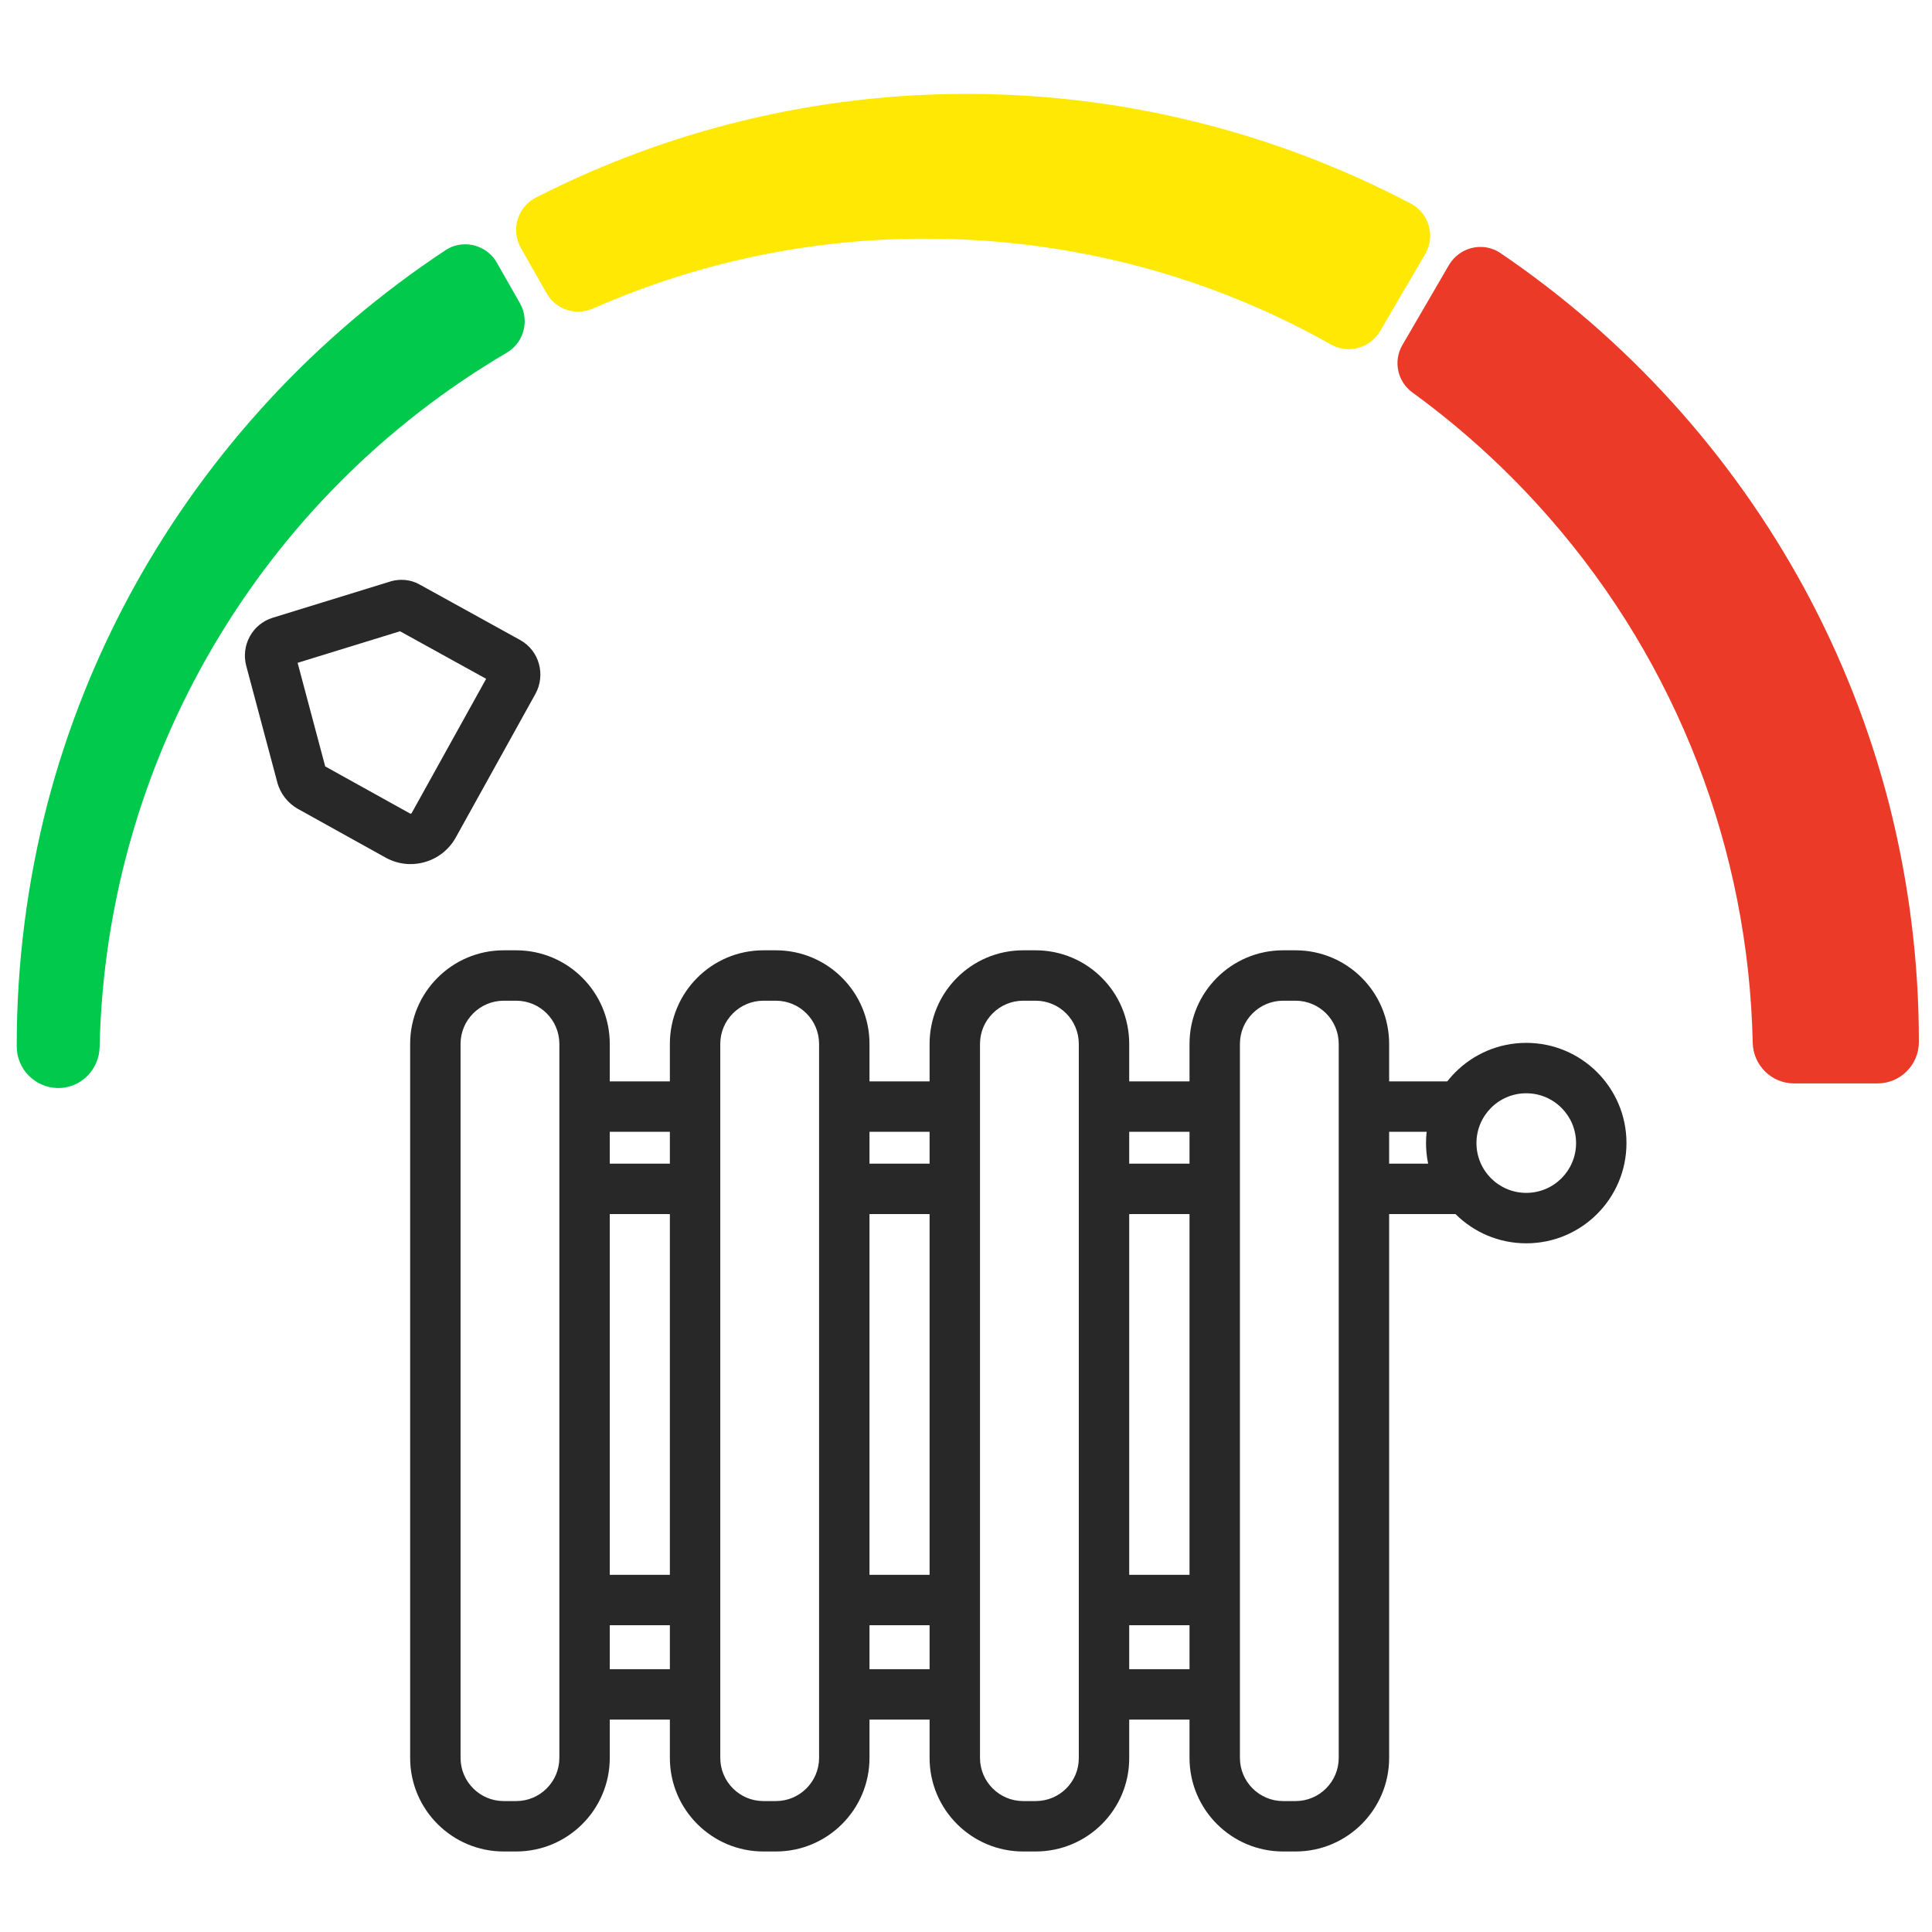
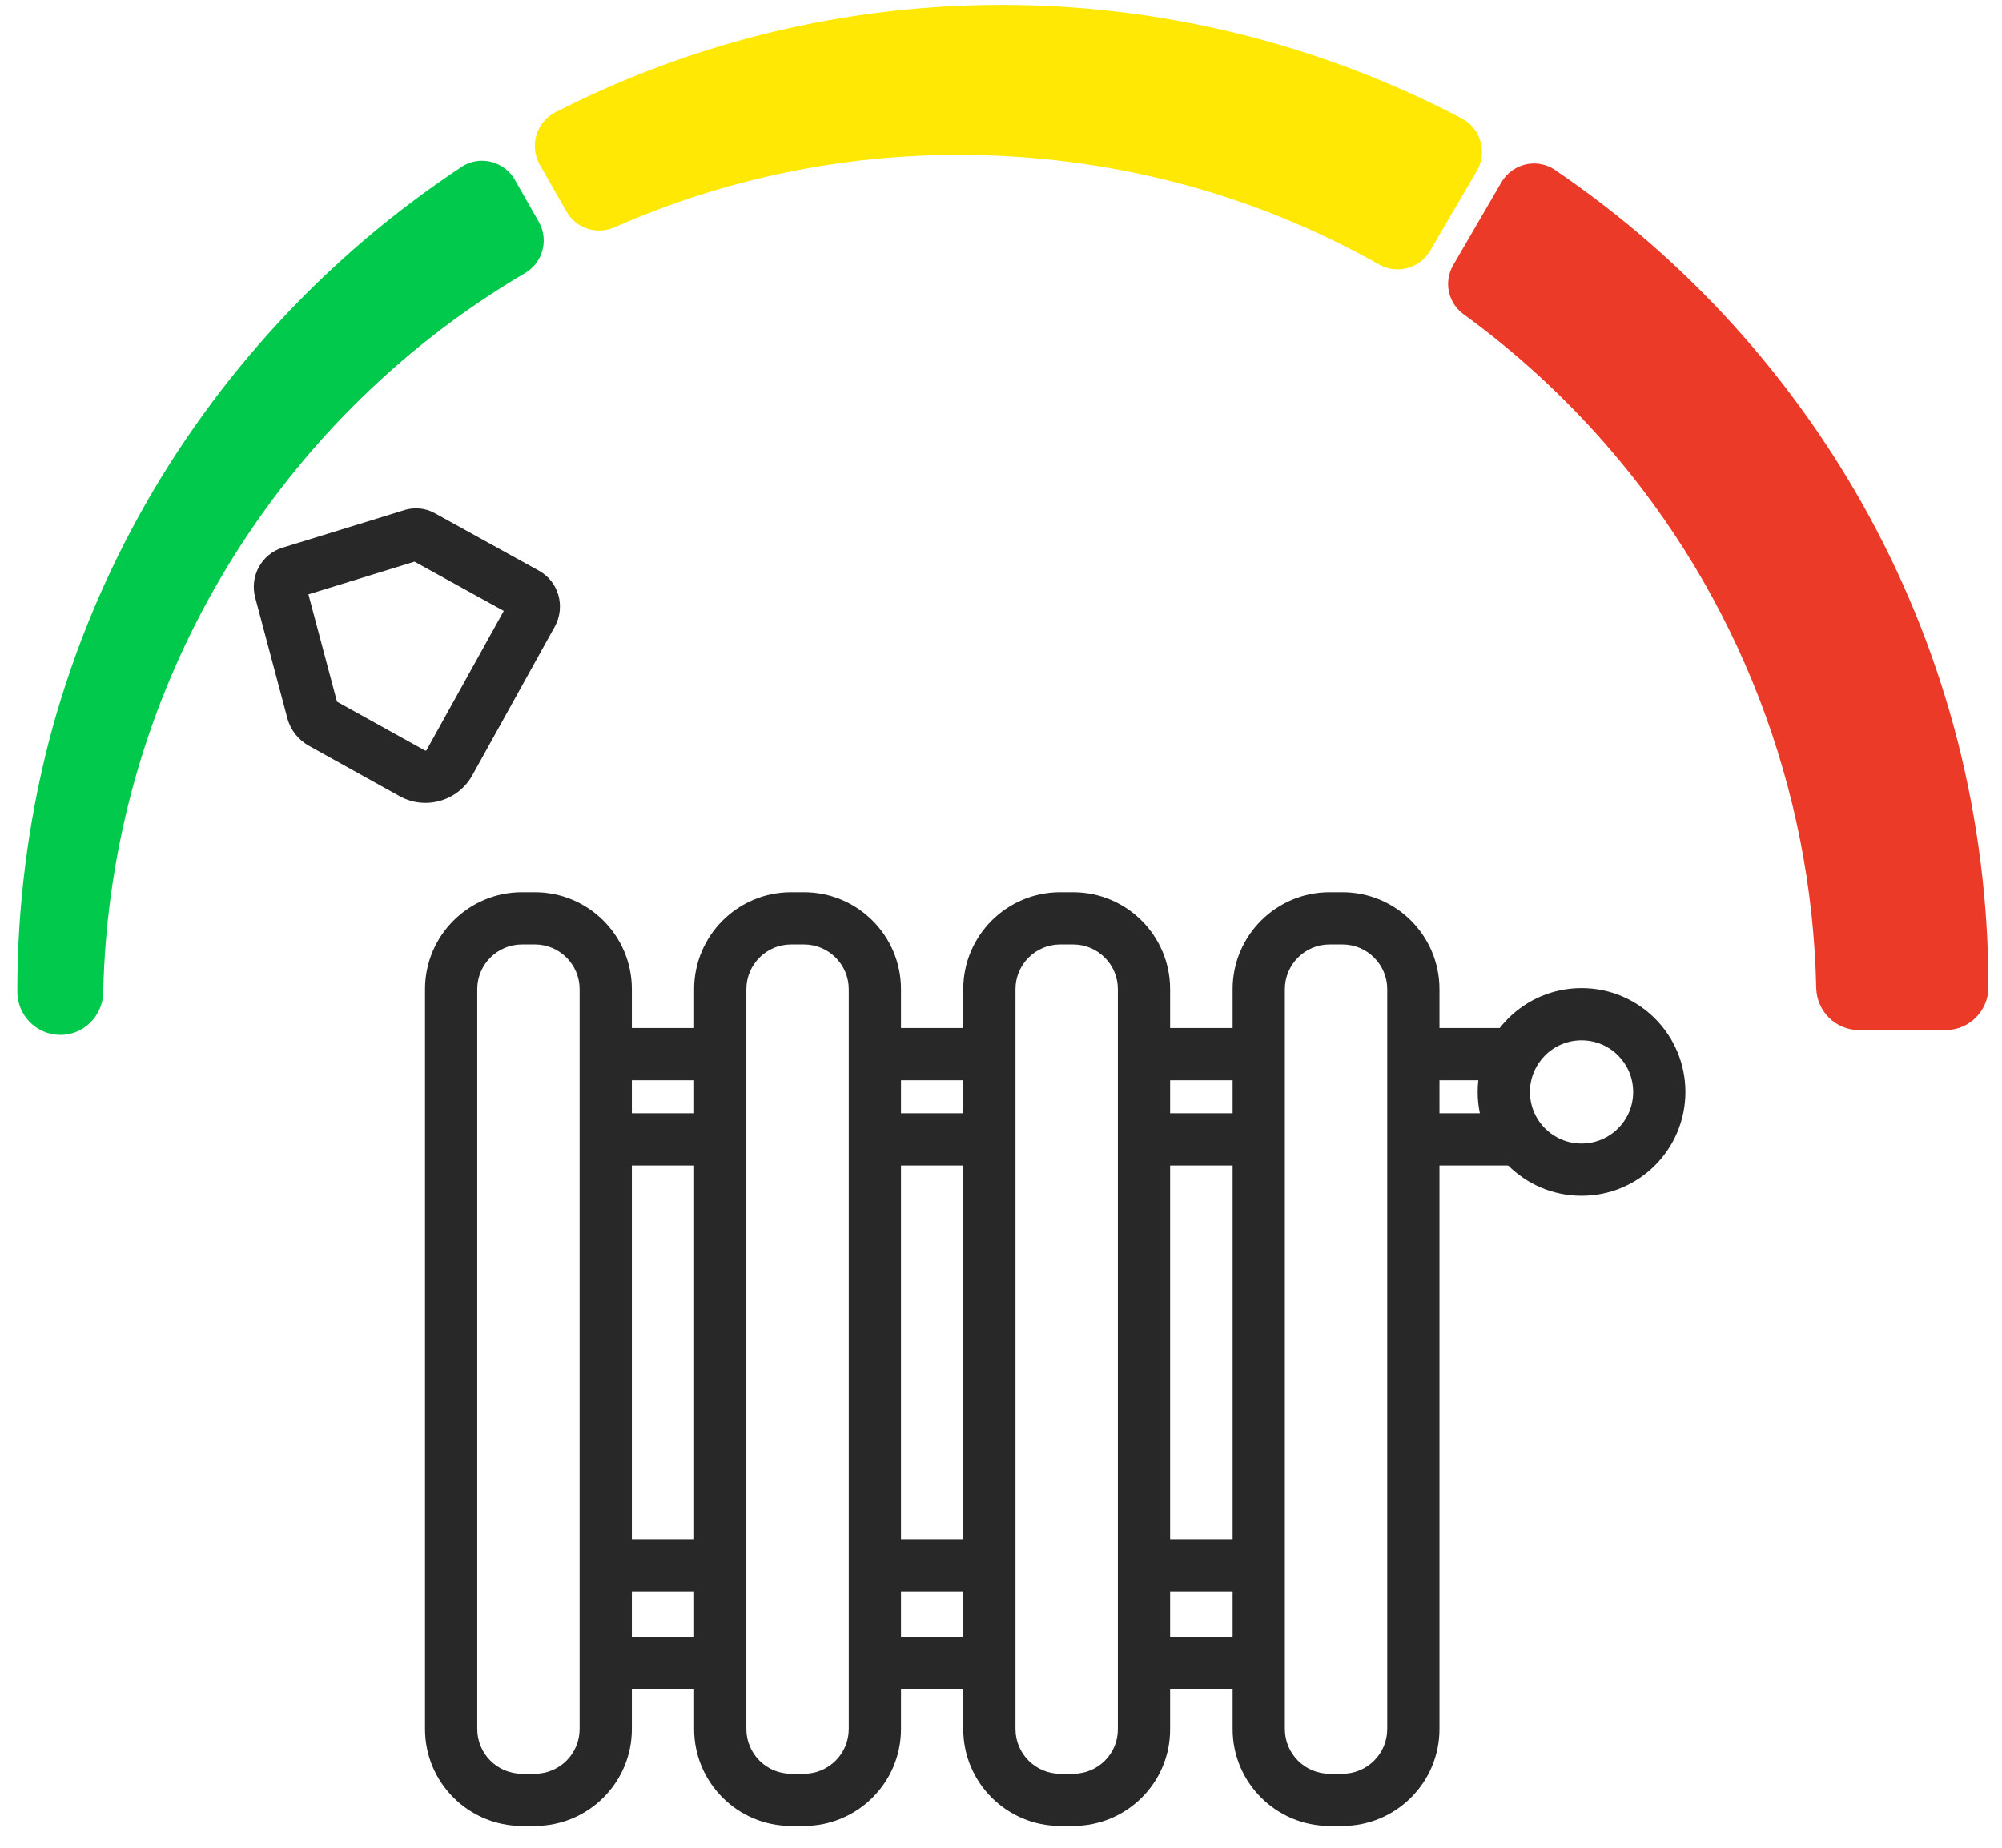
- <svg xmlns="http://www.w3.org/2000/svg" width="65" height="65" viewBox="0 0 65 65" fill="none">
-   <path d="M60.359 35.941C59.877 35.941 59.49 35.561 59.477 35.079C59.395 30.649 58.263 26.3 56.166 22.393C54.138 18.607 51.288 15.33 47.822 12.8C47.523 12.582 47.442 12.182 47.625 11.863L49.192 9.17C49.321 8.953 49.558 8.817 49.809 8.817C49.952 8.817 50.094 8.858 50.21 8.939C58.866 14.794 64.056 24.57 64.049 35.025V35.059C64.049 35.547 63.656 35.941 63.167 35.941H60.359Z" fill="#EB3A28" />
-   <path d="M49.809 9.326C49.85 9.326 49.891 9.34 49.925 9.36C58.147 14.937 63.547 24.346 63.547 35.025V35.059C63.547 35.262 63.385 35.432 63.174 35.432H60.366C60.162 35.432 59.992 35.269 59.992 35.066C59.789 25.744 55.162 17.515 48.134 12.386C48.052 12.325 48.025 12.209 48.079 12.121L49.647 9.428C49.674 9.367 49.742 9.326 49.809 9.326ZM49.809 8.308C49.375 8.308 48.975 8.539 48.751 8.912L47.184 11.606C46.865 12.148 47.014 12.84 47.523 13.207C49.219 14.441 50.773 15.866 52.15 17.447C56.424 22.345 58.832 28.587 58.968 35.086C58.988 35.839 59.599 36.45 60.359 36.45H63.167C63.934 36.45 64.558 35.825 64.558 35.059V35.025C64.558 32.331 64.219 29.652 63.554 27.04C62.903 24.516 61.946 22.081 60.705 19.794C58.249 15.276 54.742 11.409 50.488 8.519C50.291 8.383 50.054 8.308 49.809 8.308Z" fill="#EB3A28" />
-   <path d="M1.96 36.076C1.472 36.076 1.078 35.683 1.071 35.194V35.16C1.071 24.536 6.377 14.699 15.257 8.844C15.373 8.77 15.508 8.729 15.651 8.729C15.909 8.729 16.146 8.865 16.268 9.089L17.048 10.459C17.238 10.798 17.123 11.226 16.79 11.422C8.33 16.395 3.046 25.398 2.835 35.215C2.828 35.69 2.435 36.076 1.96 36.076Z" fill="#00C94C" />
-   <path d="M15.651 9.238C15.725 9.238 15.793 9.279 15.827 9.34L16.607 10.71C16.662 10.805 16.628 10.927 16.533 10.988C8.208 15.893 2.557 24.882 2.333 35.201C2.326 35.405 2.157 35.568 1.953 35.568C1.743 35.568 1.573 35.405 1.573 35.194V35.16C1.573 24.34 7.123 14.808 15.535 9.272C15.569 9.251 15.61 9.238 15.651 9.238ZM15.651 8.22C15.413 8.22 15.176 8.288 14.979 8.424C10.63 11.3 7.035 15.181 4.511 19.747C3.236 22.06 2.252 24.523 1.587 27.074C0.909 29.713 0.563 32.433 0.563 35.16V35.194C0.556 35.961 1.173 36.592 1.94 36.606C2.706 36.619 3.337 35.995 3.351 35.228C3.561 25.588 8.744 16.748 17.055 11.863C17.625 11.524 17.822 10.791 17.496 10.208L16.716 8.838C16.499 8.458 16.092 8.22 15.651 8.22Z" fill="#00C94C" />
-   <path d="M45.386 11.232C45.264 11.232 45.142 11.198 45.033 11.137C37.259 6.775 27.896 6.321 19.735 9.903C19.647 9.943 19.545 9.964 19.45 9.964C19.192 9.964 18.962 9.828 18.833 9.604L17.964 8.078C17.869 7.908 17.842 7.705 17.903 7.521C17.957 7.331 18.086 7.175 18.263 7.087C22.686 4.821 27.591 3.648 32.564 3.661C37.679 3.661 42.713 4.909 47.238 7.284C47.584 7.467 47.72 7.901 47.537 8.254C47.53 8.261 47.53 8.268 47.523 8.274L46.004 10.873C45.875 11.097 45.644 11.232 45.386 11.232Z" fill="#FFE804" />
-   <path d="M32.564 4.177C37.598 4.17 42.55 5.391 47.001 7.739C47.102 7.793 47.136 7.922 47.082 8.023L45.562 10.622C45.529 10.683 45.461 10.724 45.386 10.724C45.352 10.724 45.318 10.717 45.284 10.697C37.374 6.26 27.842 5.798 19.538 9.441C19.511 9.455 19.484 9.462 19.457 9.462C19.382 9.462 19.314 9.421 19.28 9.36L18.405 7.834C18.351 7.739 18.378 7.61 18.473 7.555C18.48 7.555 18.48 7.549 18.486 7.549C22.849 5.33 27.672 4.17 32.564 4.177ZM32.564 3.159C27.51 3.152 22.53 4.346 18.032 6.646C17.733 6.796 17.51 7.067 17.415 7.386C17.32 7.705 17.36 8.051 17.523 8.342L18.392 9.869C18.609 10.249 19.009 10.486 19.45 10.486C19.619 10.486 19.789 10.452 19.945 10.384C23.473 8.824 27.293 8.023 31.153 8.03C33.568 8.03 35.976 8.342 38.317 8.96C40.576 9.557 42.747 10.445 44.782 11.592C45.359 11.918 46.092 11.714 46.431 11.144L47.951 8.546C48.29 7.962 48.093 7.216 47.516 6.877C47.503 6.87 47.489 6.857 47.469 6.85C42.869 4.435 37.761 3.166 32.564 3.159Z" fill="#FFE804" />
-   <path fill-rule="evenodd" clip-rule="evenodd" d="M14.117 19.665L17.49 21.527C18.155 21.89 18.359 22.711 18.017 23.34L18.015 23.343L15.334 28.177L15.334 28.177C14.87 29.013 13.811 29.319 12.973 28.853C12.973 28.853 12.973 28.853 12.973 28.853L10.024 27.215L10.02 27.213C9.694 27.027 9.431 26.711 9.329 26.32L8.285 22.404C8.285 22.403 8.285 22.402 8.285 22.402C8.102 21.721 8.483 20.992 9.183 20.781L13.157 19.556L13.173 19.551C13.446 19.479 13.796 19.483 14.117 19.665ZM13.458 21.238L10.013 22.3L10.941 25.785L13.796 27.37L13.796 27.37C13.801 27.373 13.805 27.374 13.809 27.375C13.814 27.375 13.819 27.375 13.826 27.373C13.839 27.369 13.846 27.362 13.851 27.354C13.851 27.354 13.851 27.354 13.851 27.354L16.356 22.838L13.458 21.238Z" fill="#282828" />
-   <path fill-rule="evenodd" clip-rule="evenodd" d="M16.947 33.668C16.146 33.668 15.495 34.319 15.495 35.12V59.143C15.495 59.943 16.146 60.595 16.947 60.595H17.367C18.168 60.595 18.819 59.943 18.819 59.143V35.12C18.819 34.319 18.168 33.668 17.367 33.668H16.947ZM13.799 35.12C13.799 33.383 15.21 31.972 16.947 31.972H17.367C19.104 31.972 20.515 33.383 20.515 35.12V59.143C20.515 60.88 19.104 62.291 17.367 62.291H16.947C15.21 62.291 13.799 60.88 13.799 59.143V35.12Z" fill="#282828" />
-   <path fill-rule="evenodd" clip-rule="evenodd" d="M25.684 33.668C24.884 33.668 24.233 34.319 24.233 35.12V59.143C24.233 59.943 24.884 60.595 25.684 60.595H26.105C26.905 60.595 27.557 59.943 27.557 59.143V35.12C27.557 34.319 26.905 33.668 26.105 33.668H25.684ZM22.537 35.12C22.537 33.383 23.948 31.972 25.684 31.972H26.105C27.842 31.972 29.253 33.383 29.253 35.12V59.143C29.253 60.88 27.842 62.291 26.105 62.291H25.684C23.948 62.291 22.537 60.88 22.537 59.143V35.12Z" fill="#282828" />
-   <path fill-rule="evenodd" clip-rule="evenodd" d="M34.423 33.668C33.622 33.668 32.971 34.319 32.971 35.12V59.143C32.971 59.943 33.622 60.595 34.423 60.595H34.843C35.653 60.595 36.299 59.942 36.295 59.147L36.295 59.143V35.12C36.295 34.319 35.644 33.668 34.843 33.668H34.423ZM31.275 35.12C31.275 33.383 32.686 31.972 34.423 31.972H34.843C36.58 31.972 37.991 33.383 37.991 35.12V59.141C37.999 60.883 36.584 62.291 34.843 62.291H34.423C32.686 62.291 31.275 60.88 31.275 59.143V35.12Z" fill="#282828" />
-   <path fill-rule="evenodd" clip-rule="evenodd" d="M43.168 33.668C42.367 33.668 41.716 34.319 41.716 35.12V59.143C41.716 59.943 42.367 60.595 43.168 60.595H43.588C44.389 60.595 45.04 59.943 45.04 59.143V35.12C45.04 34.319 44.389 33.668 43.588 33.668H43.168ZM40.02 35.12C40.02 33.383 41.431 31.972 43.168 31.972H43.588C45.325 31.972 46.736 33.383 46.736 35.12V59.143C46.736 60.88 45.325 62.291 43.588 62.291H43.168C41.431 62.291 40.02 60.88 40.02 59.143V35.12Z" fill="#282828" />
-   <path fill-rule="evenodd" clip-rule="evenodd" d="M51.349 36.782C50.424 36.782 49.674 37.532 49.674 38.458C49.674 39.383 50.424 40.133 51.349 40.133C52.275 40.133 53.025 39.383 53.025 38.458C53.025 37.532 52.275 36.782 51.349 36.782ZM47.977 38.458C47.977 36.596 49.487 35.086 51.349 35.086C53.212 35.086 54.721 36.596 54.721 38.458C54.721 40.32 53.212 41.83 51.349 41.83C49.487 41.83 47.977 40.32 47.977 38.458Z" fill="#282828" />
-   <path fill-rule="evenodd" clip-rule="evenodd" d="M23.385 38.078H20.257V36.382H23.385V38.078Z" fill="#282828" />
-   <path fill-rule="evenodd" clip-rule="evenodd" d="M32.123 38.078H28.405V36.382H32.123V38.078Z" fill="#282828" />
-   <path fill-rule="evenodd" clip-rule="evenodd" d="M40.861 38.078H37.72V36.382H40.861V38.078Z" fill="#282828" />
-   <path fill-rule="evenodd" clip-rule="evenodd" d="M23.385 40.846H19.667V39.15H23.385V40.846Z" fill="#282828" />
-   <path fill-rule="evenodd" clip-rule="evenodd" d="M32.733 40.846H28.405V39.15H32.733V40.846Z" fill="#282828" />
-   <path fill-rule="evenodd" clip-rule="evenodd" d="M40.861 40.846H37.72V39.15H40.861V40.846Z" fill="#282828" />
-   <path fill-rule="evenodd" clip-rule="evenodd" d="M49.531 38.078H46.085V36.382H49.531V38.078Z" fill="#282828" />
-   <path fill-rule="evenodd" clip-rule="evenodd" d="M49.531 40.846H46.085V39.15H49.531V40.846Z" fill="#282828" />
-   <path fill-rule="evenodd" clip-rule="evenodd" d="M23.181 54.679H20.054V52.983H23.181V54.679Z" fill="#282828" />
-   <path fill-rule="evenodd" clip-rule="evenodd" d="M31.919 54.679H28.208V52.983H31.919V54.679Z" fill="#282828" />
-   <path fill-rule="evenodd" clip-rule="evenodd" d="M40.664 54.679H37.523V52.983H40.664V54.679Z" fill="#282828" />
-   <path fill-rule="evenodd" clip-rule="evenodd" d="M23.52 57.854H19.809V56.158H23.52V57.854Z" fill="#282828" />
-   <path fill-rule="evenodd" clip-rule="evenodd" d="M32.869 57.854H28.548V56.158H32.869V57.854Z" fill="#282828" />
-   <path fill-rule="evenodd" clip-rule="evenodd" d="M41.004 57.854H37.862V56.158H41.004V57.854Z" fill="#282828" />
+ <svg xmlns="http://www.w3.org/2000/svg" width="65" height="60" viewBox="0 0 65 60" fill="none">
+   <path d="M60.359 32.941C59.877 32.941 59.49 32.561 59.477 32.079C59.395 27.649 58.263 23.3 56.166 19.393C54.138 15.607 51.288 12.33 47.822 9.8C47.523 9.583 47.442 9.182 47.625 8.863L49.192 6.17C49.321 5.953 49.558 5.817 49.809 5.817C49.952 5.817 50.094 5.858 50.21 5.939C58.866 11.794 64.056 21.57 64.049 32.025V32.059C64.049 32.547 63.656 32.941 63.167 32.941H60.359Z" fill="#EB3A28" />
+   <path d="M49.809 6.326C49.85 6.326 49.891 6.34 49.925 6.36C58.147 11.937 63.547 21.346 63.547 32.025V32.059C63.547 32.262 63.385 32.432 63.174 32.432H60.366C60.162 32.432 59.992 32.269 59.992 32.066C59.789 22.744 55.162 14.515 48.134 9.386C48.052 9.325 48.025 9.209 48.079 9.121L49.647 6.428C49.674 6.367 49.742 6.326 49.809 6.326ZM49.809 5.308C49.375 5.308 48.975 5.539 48.751 5.912L47.184 8.606C46.865 9.148 47.014 9.84 47.523 10.207C49.219 11.441 50.773 12.866 52.15 14.447C56.424 19.345 58.832 25.587 58.968 32.086C58.988 32.839 59.599 33.45 60.359 33.45H63.167C63.934 33.45 64.558 32.825 64.558 32.059V32.025C64.558 29.331 64.219 26.652 63.554 24.04C62.903 21.516 61.946 19.081 60.705 16.794C58.249 12.276 54.742 8.409 50.488 5.519C50.291 5.383 50.054 5.308 49.809 5.308Z" fill="#EB3A28" />
+   <path d="M1.96 33.076C1.472 33.076 1.078 32.683 1.071 32.194V32.16C1.071 21.536 6.377 11.699 15.257 5.844C15.373 5.77 15.508 5.729 15.651 5.729C15.909 5.729 16.146 5.865 16.268 6.089L17.048 7.459C17.238 7.798 17.123 8.226 16.79 8.422C8.33 13.395 3.046 22.398 2.835 32.215C2.828 32.69 2.435 33.076 1.96 33.076Z" fill="#00C94C" />
+   <path d="M15.651 6.238C15.725 6.238 15.793 6.279 15.827 6.34L16.607 7.71C16.662 7.805 16.628 7.927 16.533 7.988C8.208 12.893 2.557 21.882 2.333 32.201C2.326 32.405 2.157 32.568 1.953 32.568C1.743 32.568 1.573 32.405 1.573 32.194V32.16C1.573 21.34 7.123 11.808 15.535 6.272C15.569 6.251 15.61 6.238 15.651 6.238ZM15.651 5.22C15.413 5.22 15.176 5.288 14.979 5.424C10.63 8.3 7.035 12.181 4.511 16.747C3.236 19.06 2.252 21.523 1.587 24.074C0.909 26.713 0.563 29.433 0.563 32.16V32.194C0.556 32.961 1.173 33.592 1.94 33.606C2.706 33.619 3.337 32.995 3.351 32.228C3.561 22.588 8.744 13.748 17.055 8.863C17.625 8.524 17.822 7.791 17.496 7.208L16.716 5.838C16.499 5.458 16.092 5.22 15.651 5.22Z" fill="#00C94C" />
+   <path d="M45.386 8.232C45.264 8.232 45.142 8.198 45.033 8.137C37.259 3.775 27.896 3.321 19.735 6.903C19.647 6.943 19.545 6.964 19.45 6.964C19.192 6.964 18.962 6.828 18.833 6.604L17.964 5.078C17.869 4.908 17.842 4.705 17.903 4.521C17.957 4.331 18.086 4.175 18.263 4.087C22.686 1.821 27.591 0.648 32.564 0.661C37.679 0.661 42.713 1.909 47.238 4.284C47.584 4.467 47.72 4.901 47.537 5.254C47.53 5.261 47.53 5.268 47.523 5.274L46.004 7.873C45.875 8.097 45.644 8.232 45.386 8.232Z" fill="#FFE804" />
+   <path d="M32.564 1.177C37.598 1.17 42.55 2.391 47.001 4.739C47.102 4.793 47.136 4.922 47.082 5.023L45.562 7.622C45.529 7.683 45.461 7.724 45.386 7.724C45.352 7.724 45.318 7.717 45.284 7.696C37.374 3.26 27.842 2.798 19.538 6.441C19.511 6.455 19.484 6.462 19.457 6.462C19.382 6.462 19.314 6.421 19.28 6.36L18.405 4.834C18.351 4.739 18.378 4.61 18.473 4.555C18.48 4.555 18.48 4.549 18.486 4.549C22.849 2.33 27.672 1.17 32.564 1.177ZM32.564 0.159C27.51 0.152 22.53 1.346 18.032 3.646C17.733 3.796 17.51 4.067 17.415 4.386C17.32 4.705 17.36 5.051 17.523 5.342L18.392 6.869C18.609 7.249 19.009 7.486 19.45 7.486C19.619 7.486 19.789 7.452 19.945 7.384C23.473 5.824 27.293 5.023 31.153 5.03C33.568 5.03 35.976 5.342 38.317 5.96C40.576 6.557 42.747 7.445 44.782 8.592C45.359 8.918 46.092 8.714 46.431 8.144L47.951 5.546C48.29 4.962 48.093 4.216 47.516 3.877C47.503 3.87 47.489 3.857 47.469 3.85C42.869 1.435 37.761 0.166 32.564 0.159Z" fill="#FFE804" />
+   <path fill-rule="evenodd" clip-rule="evenodd" d="M14.117 16.665L17.49 18.527C18.155 18.89 18.359 19.711 18.017 20.34L18.015 20.343L15.334 25.177L15.334 25.177C14.87 26.013 13.811 26.319 12.973 25.853C12.973 25.853 12.973 25.853 12.973 25.853L10.024 24.215L10.02 24.213C9.694 24.027 9.431 23.711 9.329 23.32L8.285 19.404C8.285 19.403 8.285 19.402 8.285 19.402C8.102 18.721 8.483 17.992 9.183 17.781L13.157 16.556L13.173 16.551C13.446 16.479 13.796 16.483 14.117 16.665ZM13.458 18.238L10.013 19.3L10.941 22.785L13.796 24.37L13.796 24.37C13.801 24.373 13.805 24.374 13.809 24.375C13.814 24.375 13.819 24.375 13.826 24.373C13.839 24.369 13.846 24.362 13.851 24.354C13.851 24.354 13.851 24.354 13.851 24.354L16.356 19.838L13.458 18.238Z" fill="#282828" />
+   <path fill-rule="evenodd" clip-rule="evenodd" d="M16.947 30.668C16.146 30.668 15.495 31.32 15.495 32.12V56.143C15.495 56.943 16.146 57.595 16.947 57.595H17.367C18.168 57.595 18.819 56.943 18.819 56.143V32.12C18.819 31.32 18.168 30.668 17.367 30.668H16.947ZM13.799 32.12C13.799 30.383 15.21 28.972 16.947 28.972H17.367C19.104 28.972 20.515 30.383 20.515 32.12V56.143C20.515 57.88 19.104 59.291 17.367 59.291H16.947C15.21 59.291 13.799 57.88 13.799 56.143V32.12Z" fill="#282828" />
+   <path fill-rule="evenodd" clip-rule="evenodd" d="M25.684 30.668C24.884 30.668 24.233 31.32 24.233 32.12V56.143C24.233 56.943 24.884 57.595 25.684 57.595H26.105C26.905 57.595 27.557 56.943 27.557 56.143V32.12C27.557 31.32 26.905 30.668 26.105 30.668H25.684ZM22.537 32.12C22.537 30.383 23.948 28.972 25.684 28.972H26.105C27.842 28.972 29.253 30.383 29.253 32.12V56.143C29.253 57.88 27.842 59.291 26.105 59.291H25.684C23.948 59.291 22.537 57.88 22.537 56.143V32.12Z" fill="#282828" />
+   <path fill-rule="evenodd" clip-rule="evenodd" d="M34.423 30.668C33.622 30.668 32.971 31.32 32.971 32.12V56.143C32.971 56.943 33.622 57.595 34.423 57.595H34.843C35.653 57.595 36.299 56.942 36.295 56.147L36.295 56.143V32.12C36.295 31.32 35.644 30.668 34.843 30.668H34.423ZM31.275 32.12C31.275 30.383 32.686 28.972 34.423 28.972H34.843C36.58 28.972 37.991 30.383 37.991 32.12V56.141C37.999 57.883 36.584 59.291 34.843 59.291H34.423C32.686 59.291 31.275 57.88 31.275 56.143V32.12Z" fill="#282828" />
+   <path fill-rule="evenodd" clip-rule="evenodd" d="M43.168 30.668C42.367 30.668 41.716 31.32 41.716 32.12V56.143C41.716 56.943 42.367 57.595 43.168 57.595H43.588C44.389 57.595 45.04 56.943 45.04 56.143V32.12C45.04 31.32 44.389 30.668 43.588 30.668H43.168ZM40.02 32.12C40.02 30.383 41.431 28.972 43.168 28.972H43.588C45.325 28.972 46.736 30.383 46.736 32.12V56.143C46.736 57.88 45.325 59.291 43.588 59.291H43.168C41.431 59.291 40.02 57.88 40.02 56.143V32.12Z" fill="#282828" />
+   <path fill-rule="evenodd" clip-rule="evenodd" d="M51.349 33.782C50.424 33.782 49.674 34.532 49.674 35.458C49.674 36.383 50.424 37.133 51.349 37.133C52.275 37.133 53.025 36.383 53.025 35.458C53.025 34.532 52.275 33.782 51.349 33.782ZM47.977 35.458C47.977 33.596 49.487 32.086 51.349 32.086C53.212 32.086 54.721 33.596 54.721 35.458C54.721 37.32 53.212 38.83 51.349 38.83C49.487 38.83 47.977 37.32 47.977 35.458Z" fill="#282828" />
+   <path fill-rule="evenodd" clip-rule="evenodd" d="M23.385 35.078H20.257V33.382H23.385V35.078Z" fill="#282828" />
+   <path fill-rule="evenodd" clip-rule="evenodd" d="M32.123 35.078H28.405V33.382H32.123V35.078Z" fill="#282828" />
+   <path fill-rule="evenodd" clip-rule="evenodd" d="M40.861 35.078H37.72V33.382H40.861V35.078Z" fill="#282828" />
+   <path fill-rule="evenodd" clip-rule="evenodd" d="M23.385 37.846H19.667V36.15H23.385V37.846Z" fill="#282828" />
+   <path fill-rule="evenodd" clip-rule="evenodd" d="M32.733 37.846H28.405V36.15H32.733V37.846Z" fill="#282828" />
+   <path fill-rule="evenodd" clip-rule="evenodd" d="M40.861 37.846H37.72V36.15H40.861V37.846Z" fill="#282828" />
+   <path fill-rule="evenodd" clip-rule="evenodd" d="M49.531 35.078H46.085V33.382H49.531V35.078Z" fill="#282828" />
+   <path fill-rule="evenodd" clip-rule="evenodd" d="M49.531 37.846H46.085V36.15H49.531V37.846Z" fill="#282828" />
+   <path fill-rule="evenodd" clip-rule="evenodd" d="M23.181 51.679H20.054V49.983H23.181V51.679Z" fill="#282828" />
+   <path fill-rule="evenodd" clip-rule="evenodd" d="M31.919 51.679H28.208V49.983H31.919V51.679Z" fill="#282828" />
+   <path fill-rule="evenodd" clip-rule="evenodd" d="M40.664 51.679H37.523V49.983H40.664V51.679Z" fill="#282828" />
+   <path fill-rule="evenodd" clip-rule="evenodd" d="M23.52 54.854H19.809V53.158H23.52V54.854Z" fill="#282828" />
+   <path fill-rule="evenodd" clip-rule="evenodd" d="M32.869 54.854H28.548V53.158H32.869V54.854Z" fill="#282828" />
+   <path fill-rule="evenodd" clip-rule="evenodd" d="M41.004 54.854H37.862V53.158H41.004V54.854Z" fill="#282828" />
</svg>
